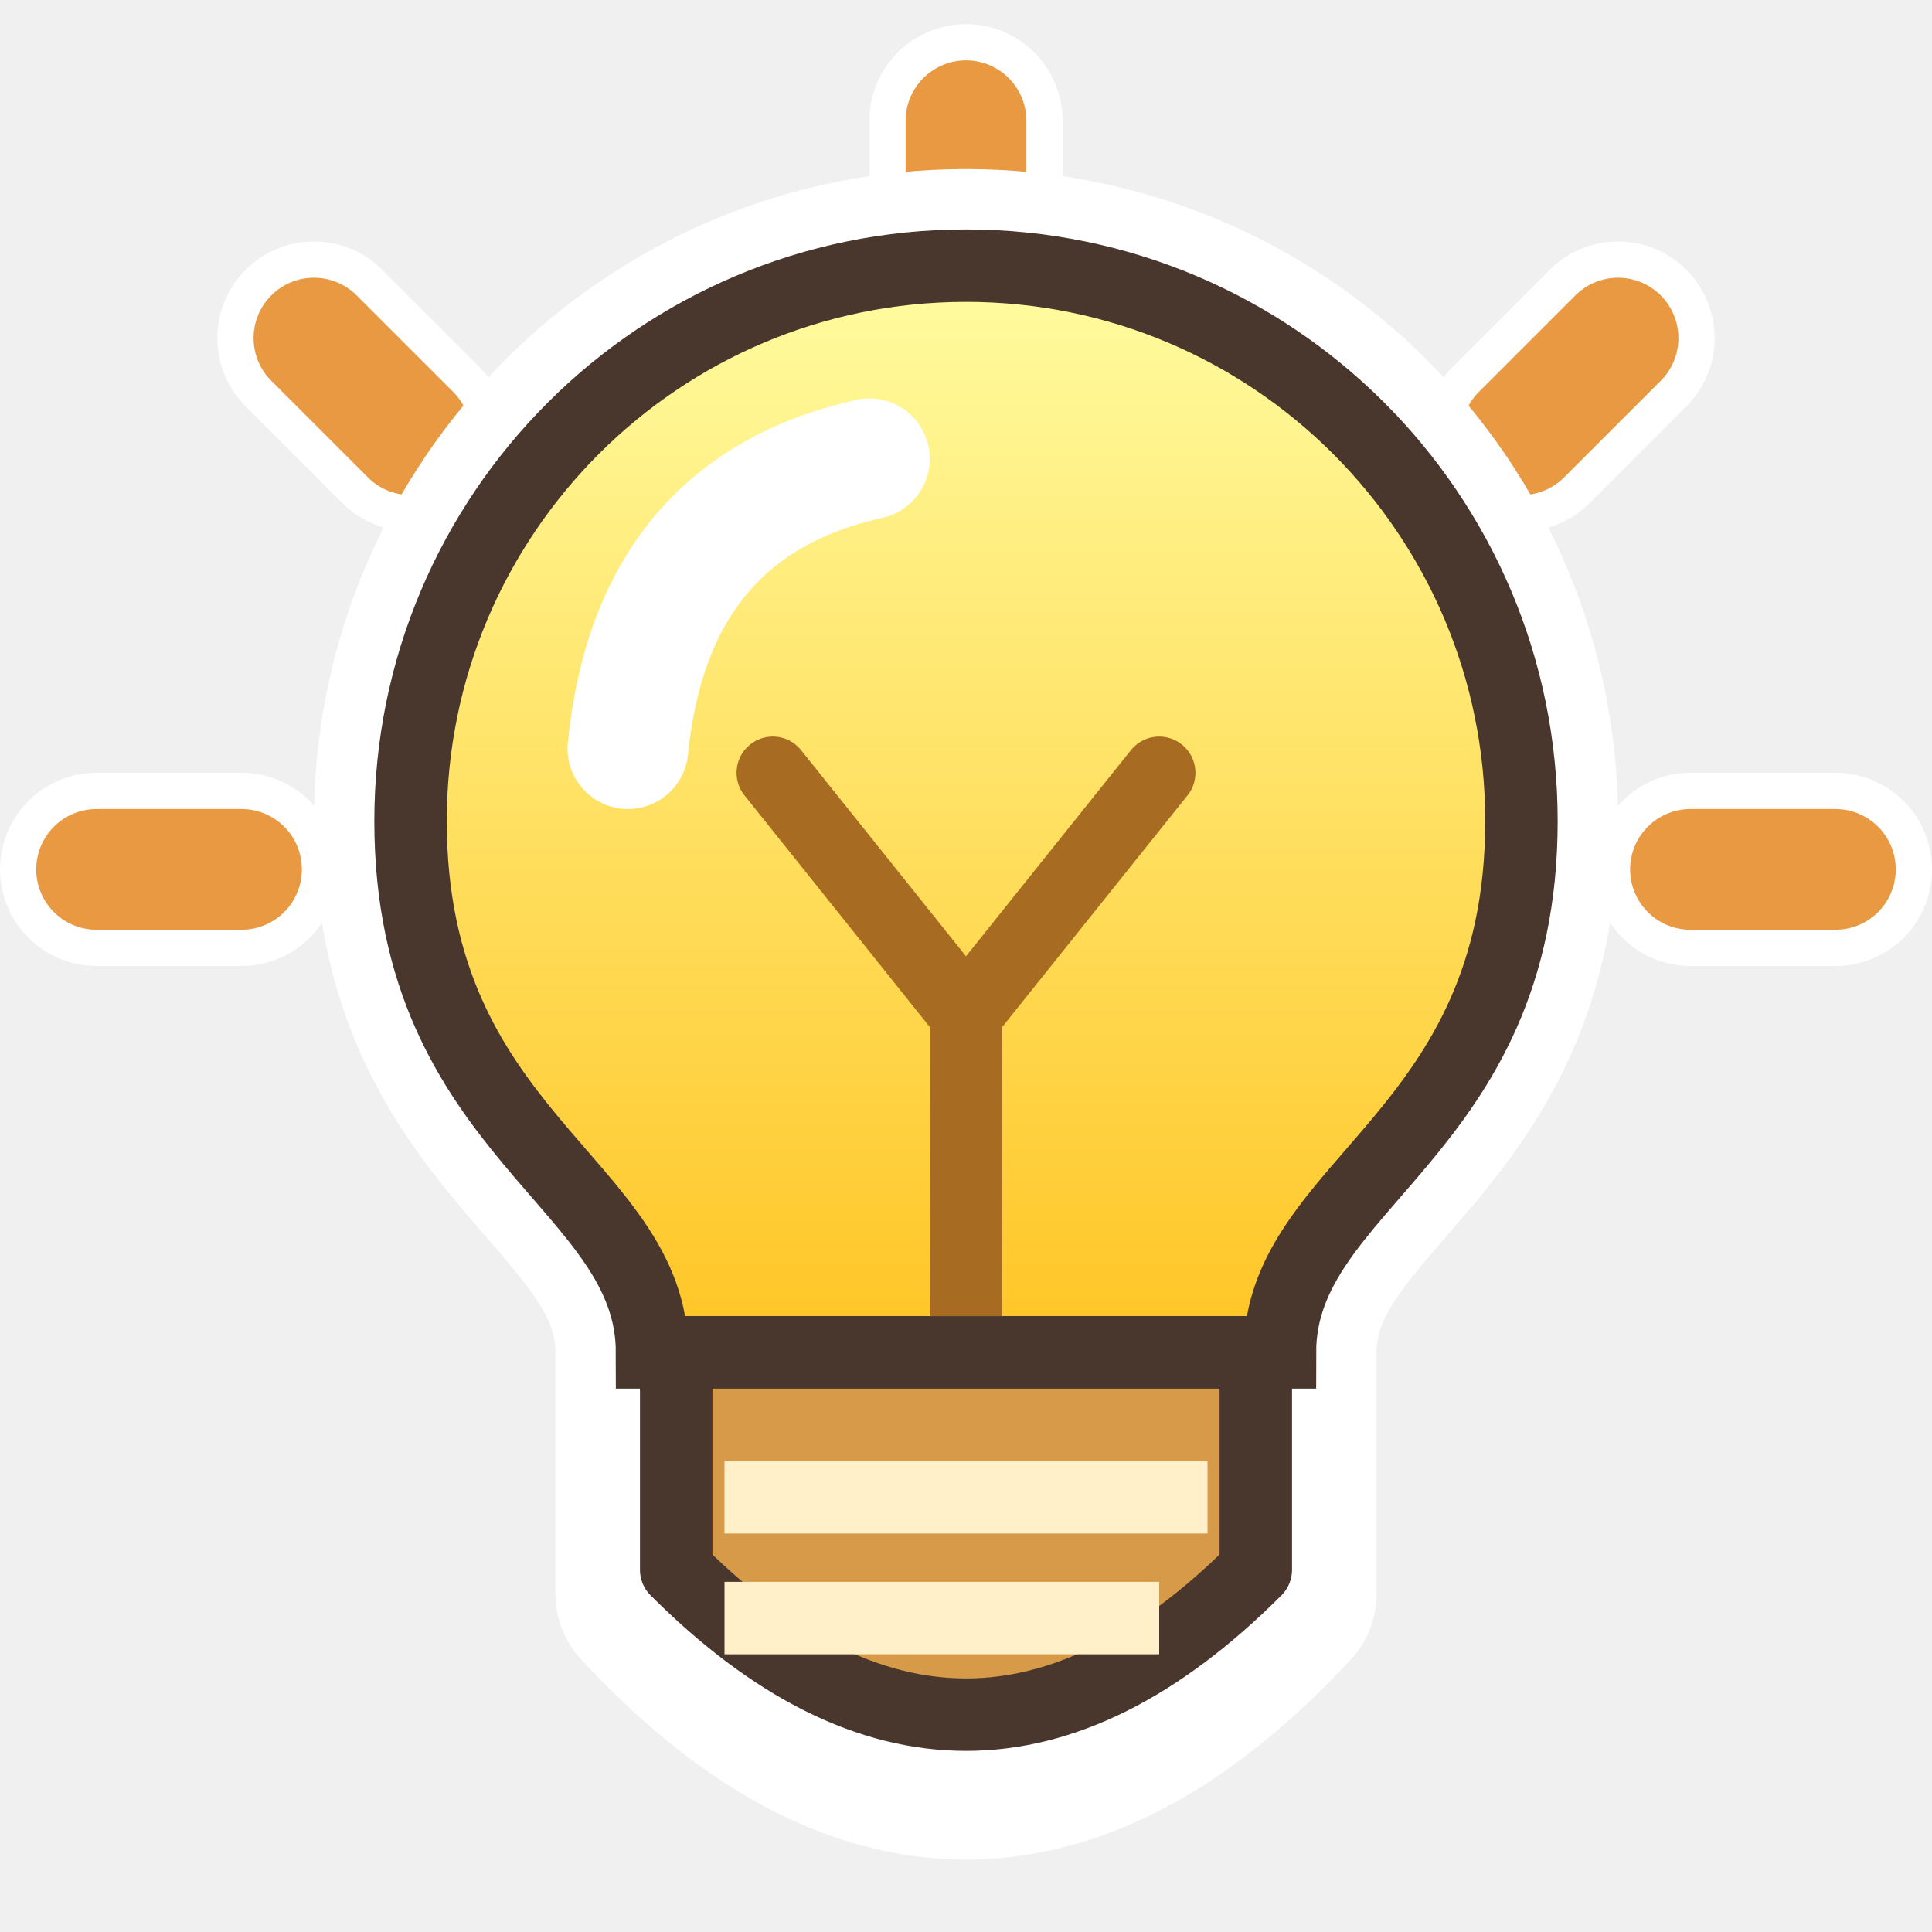
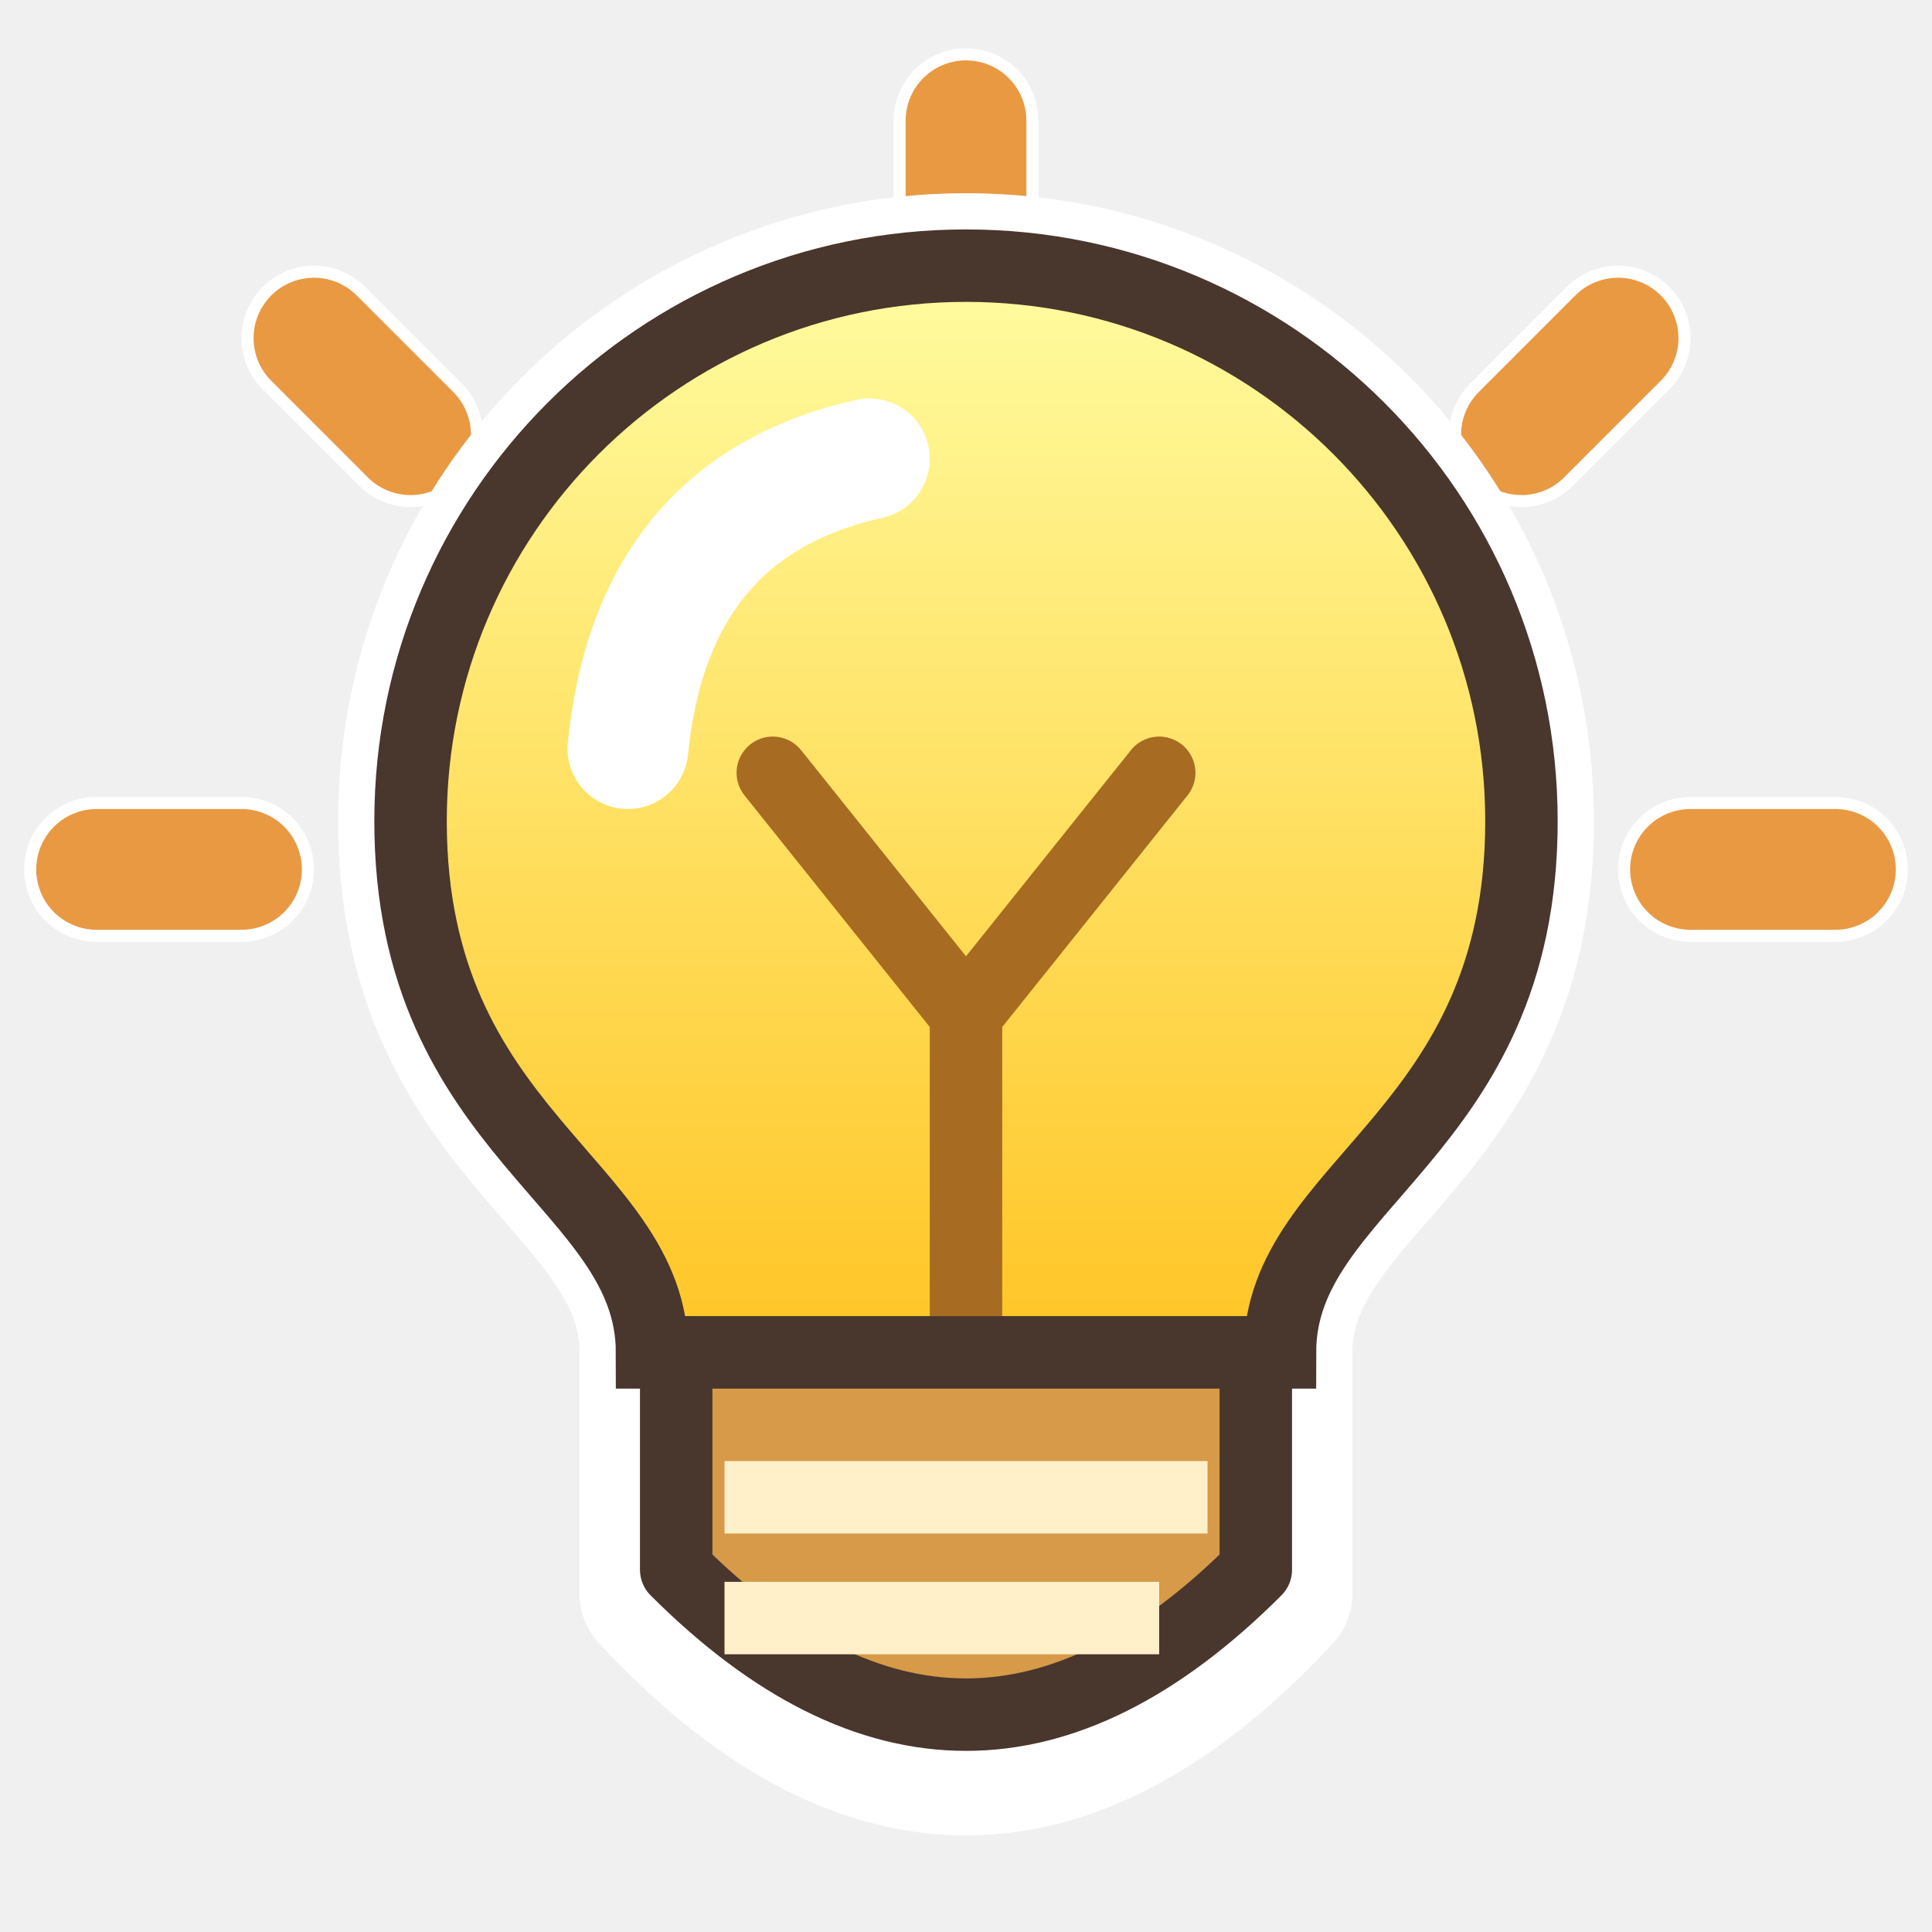
<svg xmlns="http://www.w3.org/2000/svg" viewBox="0 0 80 80">
  <defs>
    <linearGradient id="glass" x2="0" y2="1">
      <stop stop-color="#fffca0" />
      <stop offset="1" stop-color="#ffc525" />
    </linearGradient>
  </defs>
-   <path d="M40 5V9M13 14L17 18M4 36H10M67 14L63 18M76 36H70" fill="none" stroke="#fff" stroke-width="8" stroke-linecap="round" />
+   <path d="M40 5V9M13 14L17 18M4 36H10M67 14L63 18M76 36H70" fill="none" stroke="#fff" stroke-width="6" stroke-linecap="round" />
  <path d="M40 5V9M13 14L17 18M4 36H10M67 14L63 18M76 36H70" fill="none" stroke="#e99942" stroke-width="5" stroke-linecap="round" />
-   <path d="M27 56C27 49 17 47 17 34A23 23 0 0 1 63 34C63 47 53 49 53 56V66Q40 80 27 66Z" fill="#fff" stroke="#fff" stroke-width="8" stroke-linejoin="round" />
+   <path d="M27 56C27 49 17 47 17 34A23 23 0 0 1 63 34C63 47 53 49 53 56V66Q40 80 27 66Z" fill="#fff" stroke="#fff" stroke-width="6" stroke-linejoin="round" />
  <path d="M27 56C27 49 17 47 17 34A23 23 0 0 1 63 34C63 47 53 49 53 56Z" fill="url(#glass)" stroke="#49362d" stroke-width="3" />
  <path d="M40 55V42L32 32M40 42L48 32" fill="none" stroke="#a76b22" stroke-width="3" stroke-linecap="round" />
  <path d="M28 56H52V65Q40 77 28 65Z" fill="#d69a48" stroke="#49362d" stroke-width="3" stroke-linejoin="round" />
  <path d="M30 62H50M30 67H48" stroke="#fff0ca" stroke-width="3" />
  <path d="M26 31Q27 21 36 19" fill="none" stroke="#fff" stroke-width="5" stroke-linecap="round" />
</svg>
